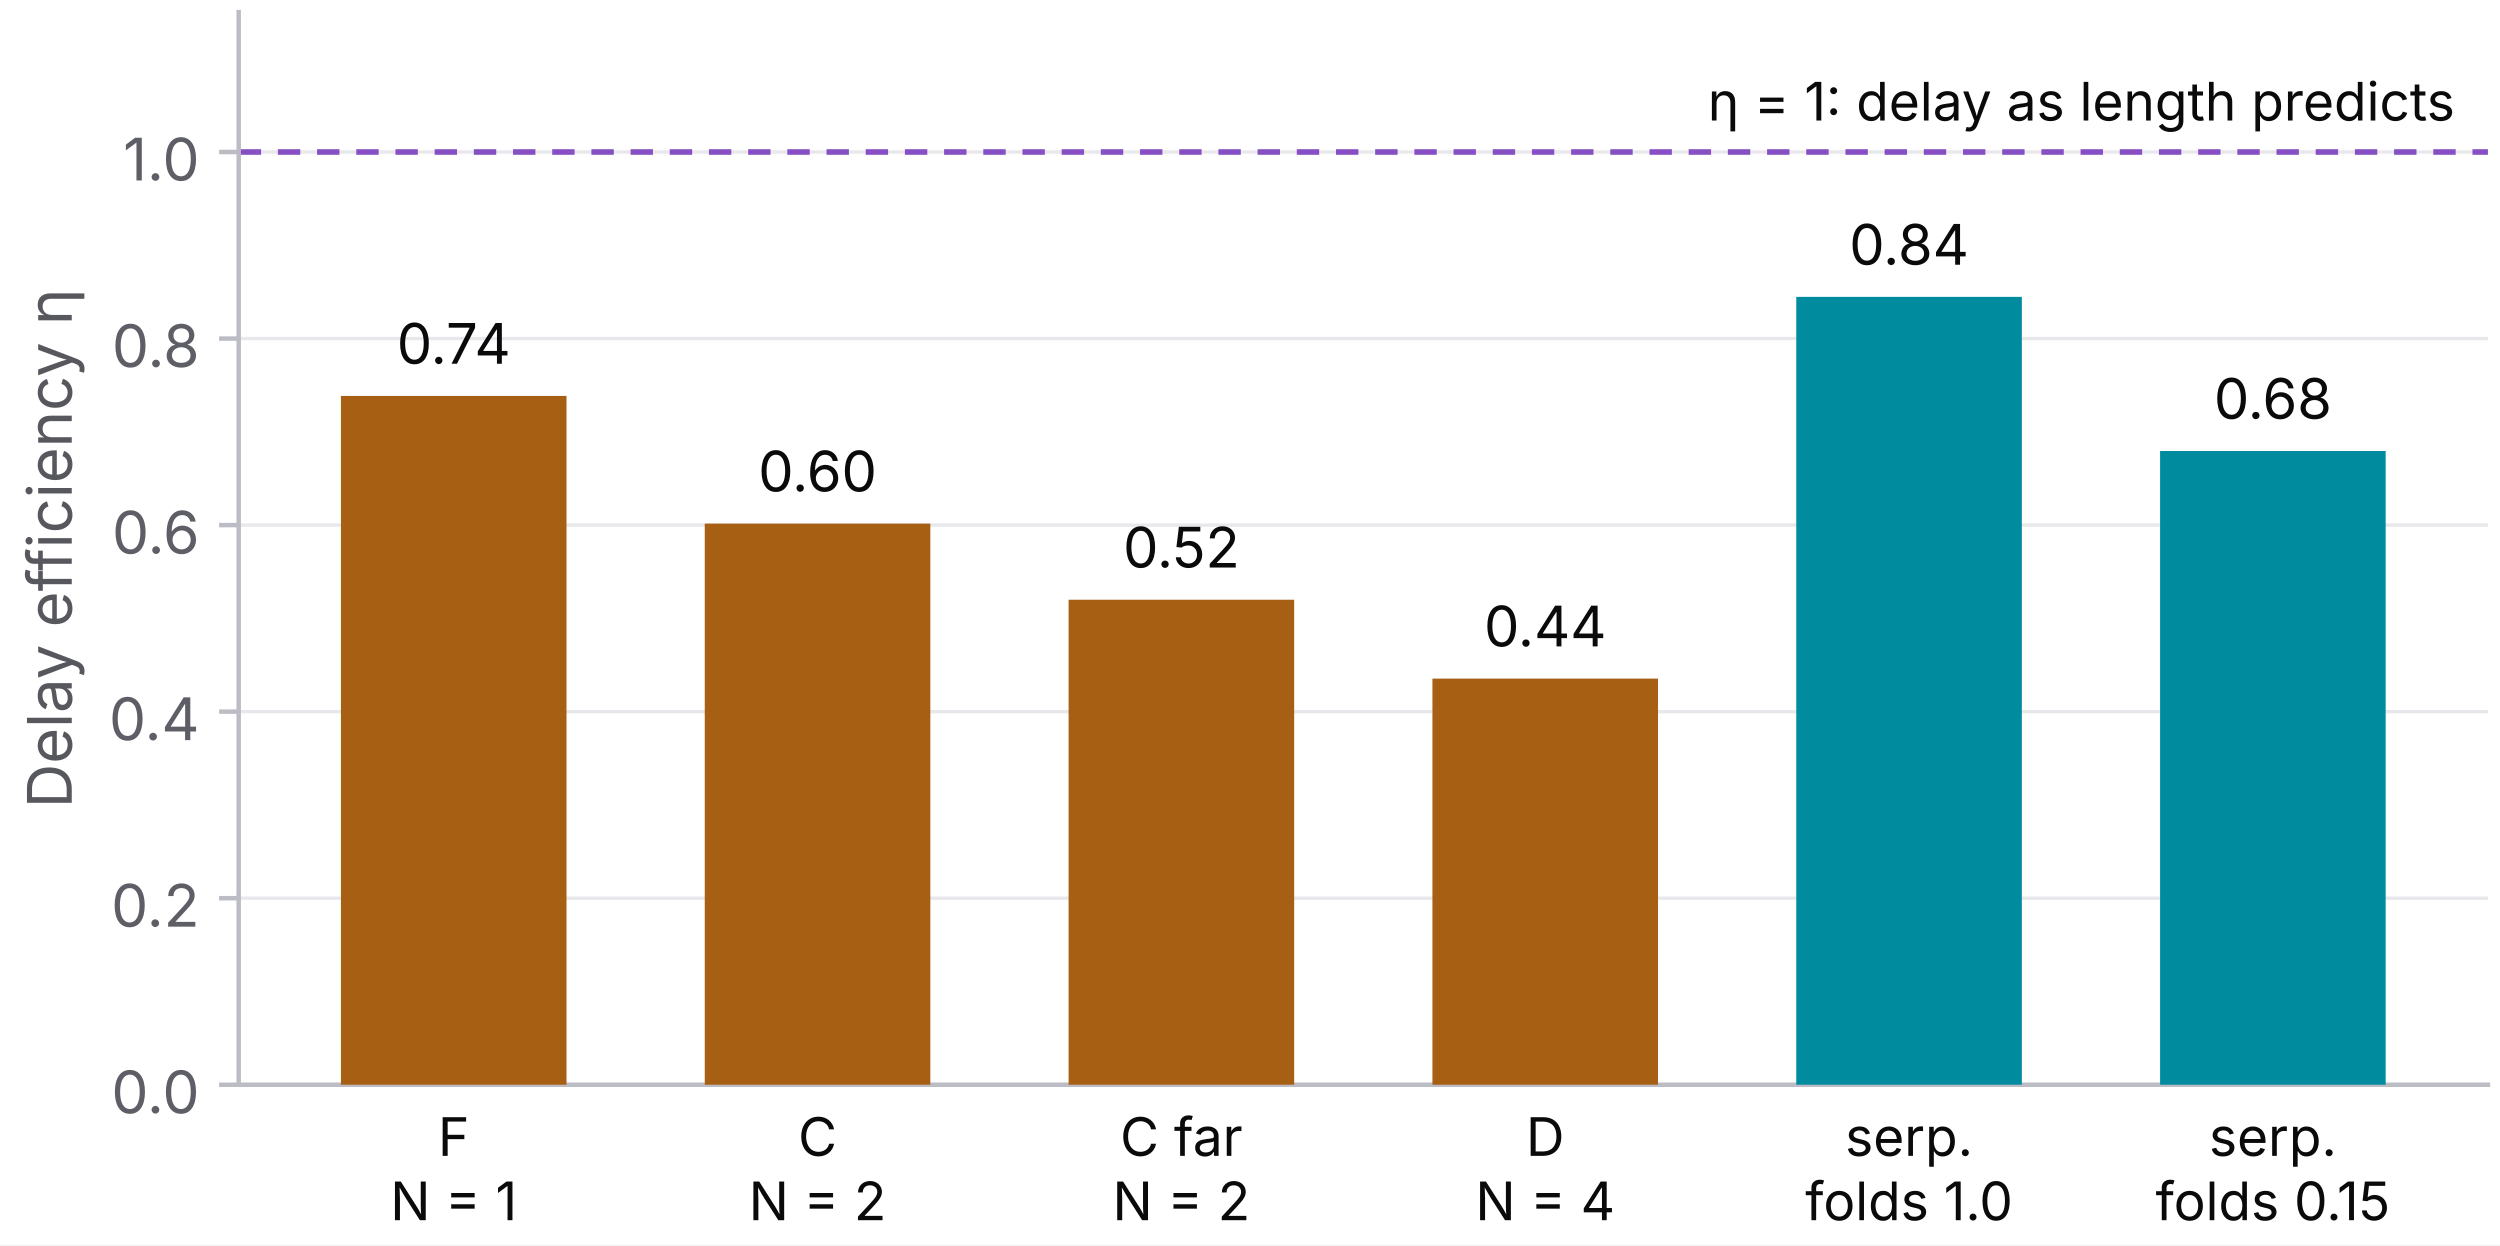
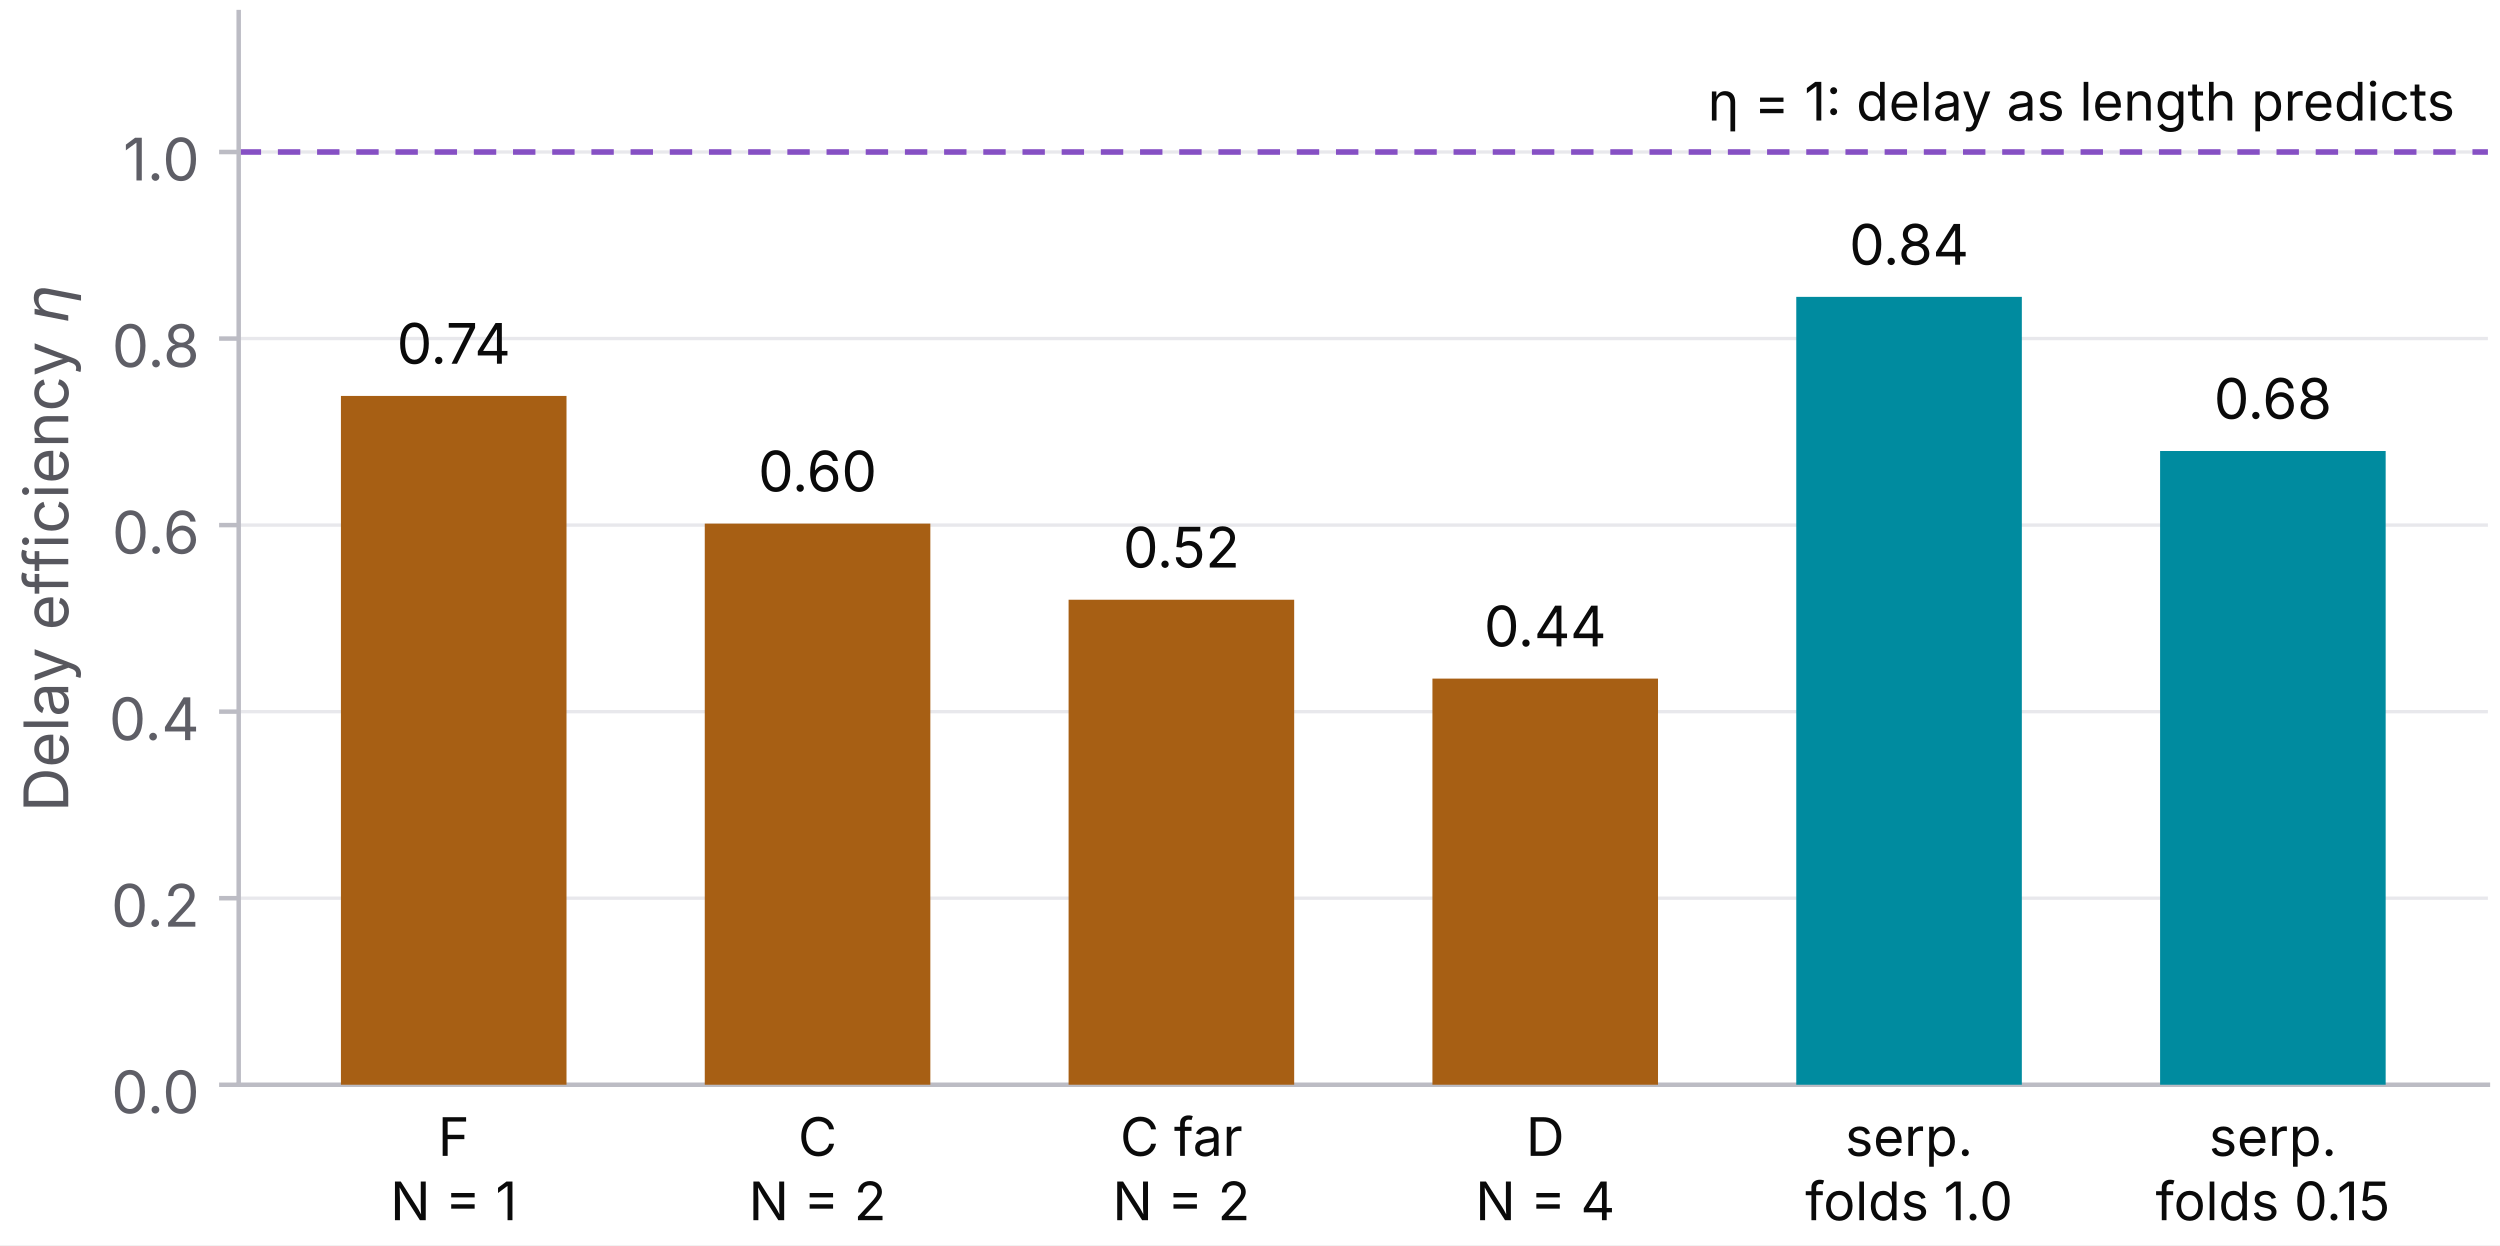
<svg xmlns="http://www.w3.org/2000/svg" xmlns:xlink="http://www.w3.org/1999/xlink" width="446.556pt" height="222.41pt" viewBox="0 0 446.556 222.41" version="1.1">
  <defs>
    <style type="text/css">*{stroke-linejoin: round; stroke-linecap: butt}</style>
  </defs>
  <g id="figure_1">
    <g id="patch_1">
      <path d="M 0 222.41  L 446.556 222.41  L 446.556 0  L 0 0  z " style="fill: #ffffff" />
    </g>
    <g id="axes_1">
      <g id="patch_2">
        <path d="M 42.636 193.761  L 444.396 193.761  L 444.396 2.16  L 42.636 2.16  z " style="fill: #ffffff" />
      </g>
      <g id="matplotlib.axis_1">
        <g id="xtick_1">
          <g id="line2d_1" />
          <g id="text_1">
            <text style="font-size: 9.5px; font-family: 'Inter'; fill: #0a0a0a" transform="translate(78.24061 206.4638)">F</text>
            <text style="font-size: 9.5px; font-family: 'Inter'; fill: #0a0a0a" transform="translate(69.71956 217.9584)">N = 1</text>
          </g>
        </g>
        <g id="xtick_2">
          <g id="line2d_2" />
          <g id="text_2">
            <text style="font-size: 9.5px; font-family: 'Inter'; fill: #0a0a0a" transform="translate(142.5635 206.4638)">C</text>
            <text style="font-size: 9.5px; font-family: 'Inter'; fill: #0a0a0a" transform="translate(133.7434 217.9584)">N = 2</text>
          </g>
        </g>
        <g id="xtick_3">
          <g id="line2d_3" />
          <g id="text_3">
            <text style="font-size: 9.5px; font-family: 'Inter'; fill: #0a0a0a" transform="translate(200.0769 206.4638)">C far</text>
            <text style="font-size: 9.5px; font-family: 'Inter'; fill: #0a0a0a" transform="translate(198.7321 217.9584)">N = 2</text>
          </g>
        </g>
        <g id="xtick_4">
          <g id="line2d_4" />
          <g id="text_4">
            <text style="font-size: 9.5px; font-family: 'Inter'; fill: #0a0a0a" transform="translate(272.5825 206.4638)">D</text>
            <text style="font-size: 9.5px; font-family: 'Inter'; fill: #0a0a0a" transform="translate(263.5493 217.9584)">N = 4</text>
          </g>
        </g>
        <g id="xtick_5">
          <g id="line2d_5" />
          <g id="text_5">
            <text style="font-size: 9.5px; font-family: 'Inter'; fill: #0a0a0a" transform="translate(329.5837 206.4638)">serp.</text>
            <text style="font-size: 9.5px; font-family: 'Inter'; fill: #0a0a0a" transform="translate(322.452 217.9584)">folds 1.0</text>
          </g>
        </g>
        <g id="xtick_6">
          <g id="line2d_6" />
          <g id="text_6">
            <text style="font-size: 9.5px; font-family: 'Inter'; fill: #0a0a0a" transform="translate(394.5724 206.4638)">serp.</text>
            <text style="font-size: 9.5px; font-family: 'Inter'; fill: #0a0a0a" transform="translate(385.0331 217.9584)">folds 0.15</text>
          </g>
        </g>
      </g>
      <g id="matplotlib.axis_2">
        <g id="ytick_1">
          <g id="line2d_7">
-             <path d="M 42.636 193.761  L 444.396 193.761  " clip-path="url(#p8326fa3e77)" style="fill: none; stroke: #e8e8ec; stroke-width: 0.6; stroke-linecap: round" />
+             <path d="M 42.636 193.761  L 444.396 193.761  " clip-path="url(#p69364e3d2e)" style="fill: none; stroke: #e8e8ec; stroke-width: 0.6; stroke-linecap: round" />
          </g>
          <g id="line2d_8">
            <defs>
-               <path id="m085fc61b47" d="M 0 0  L -3.5 0  " style="stroke: #bcbcc4; stroke-width: 0.8" />
+               <path id="mea598323e8" d="M 0 0  L -3.5 0  " style="stroke: #bcbcc4; stroke-width: 0.8" />
            </defs>
            <g>
-               <use xlink:href="#m085fc61b47" x="42.636" y="193.761" style="fill: #bcbcc4; stroke: #bcbcc4; stroke-width: 0.8" />
+               <use xlink:href="#mea598323e8" x="42.636" y="193.761" style="fill: #bcbcc4; stroke: #bcbcc4; stroke-width: 0.8" />
            </g>
          </g>
          <g id="text_7">
            <text style="font-size: 10.5px; font-family: 'Inter'; text-anchor: end; fill: #5e5e66" x="35.636" y="198.847" transform="rotate(-0 35.63629 198.8466)">0.0</text>
          </g>
        </g>
        <g id="ytick_2">
          <g id="line2d_9">
-             <path d="M 42.636 160.439  L 444.396 160.439  " clip-path="url(#p8326fa3e77)" style="fill: none; stroke: #e8e8ec; stroke-width: 0.6; stroke-linecap: round" />
+             <path d="M 42.636 160.439  L 444.396 160.439  " clip-path="url(#p69364e3d2e)" style="fill: none; stroke: #e8e8ec; stroke-width: 0.6; stroke-linecap: round" />
          </g>
          <g id="line2d_10">
            <g>
-               <use xlink:href="#m085fc61b47" x="42.636" y="160.439" style="fill: #bcbcc4; stroke: #bcbcc4; stroke-width: 0.8" />
+               <use xlink:href="#mea598323e8" x="42.636" y="160.439" style="fill: #bcbcc4; stroke: #bcbcc4; stroke-width: 0.8" />
            </g>
          </g>
          <g id="text_8">
            <text style="font-size: 10.5px; font-family: 'Inter'; text-anchor: end; fill: #5e5e66" x="35.636" y="165.525" transform="rotate(-0 35.63629 165.5247)">0.2</text>
          </g>
        </g>
        <g id="ytick_3">
          <g id="line2d_11">
-             <path d="M 42.636 127.117  L 444.396 127.117  " clip-path="url(#p8326fa3e77)" style="fill: none; stroke: #e8e8ec; stroke-width: 0.6; stroke-linecap: round" />
+             <path d="M 42.636 127.117  L 444.396 127.117  " clip-path="url(#p69364e3d2e)" style="fill: none; stroke: #e8e8ec; stroke-width: 0.6; stroke-linecap: round" />
          </g>
          <g id="line2d_12">
            <g>
-               <use xlink:href="#m085fc61b47" x="42.636" y="127.117" style="fill: #bcbcc4; stroke: #bcbcc4; stroke-width: 0.8" />
+               <use xlink:href="#mea598323e8" x="42.636" y="127.117" style="fill: #bcbcc4; stroke: #bcbcc4; stroke-width: 0.8" />
            </g>
          </g>
          <g id="text_9">
            <text style="font-size: 10.5px; font-family: 'Inter'; text-anchor: end; fill: #5e5e66" x="35.636" y="132.203" transform="rotate(-0 35.63629 132.2029)">0.4</text>
          </g>
        </g>
        <g id="ytick_4">
          <g id="line2d_13">
-             <path d="M 42.636 93.795  L 444.396 93.795  " clip-path="url(#p8326fa3e77)" style="fill: none; stroke: #e8e8ec; stroke-width: 0.6; stroke-linecap: round" />
+             <path d="M 42.636 93.795  L 444.396 93.795  " clip-path="url(#p69364e3d2e)" style="fill: none; stroke: #e8e8ec; stroke-width: 0.6; stroke-linecap: round" />
          </g>
          <g id="line2d_14">
            <g>
-               <use xlink:href="#m085fc61b47" x="42.636" y="93.795" style="fill: #bcbcc4; stroke: #bcbcc4; stroke-width: 0.8" />
+               <use xlink:href="#mea598323e8" x="42.636" y="93.795" style="fill: #bcbcc4; stroke: #bcbcc4; stroke-width: 0.8" />
            </g>
          </g>
          <g id="text_10">
            <text style="font-size: 10.5px; font-family: 'Inter'; text-anchor: end; fill: #5e5e66" x="35.636" y="98.881" transform="rotate(-0 35.63629 98.88103)">0.6</text>
          </g>
        </g>
        <g id="ytick_5">
          <g id="line2d_15">
-             <path d="M 42.636 60.473  L 444.396 60.473  " clip-path="url(#p8326fa3e77)" style="fill: none; stroke: #e8e8ec; stroke-width: 0.6; stroke-linecap: round" />
+             <path d="M 42.636 60.473  L 444.396 60.473  " clip-path="url(#p69364e3d2e)" style="fill: none; stroke: #e8e8ec; stroke-width: 0.6; stroke-linecap: round" />
          </g>
          <g id="line2d_16">
            <g>
-               <use xlink:href="#m085fc61b47" x="42.636" y="60.473" style="fill: #bcbcc4; stroke: #bcbcc4; stroke-width: 0.8" />
+               <use xlink:href="#mea598323e8" x="42.636" y="60.473" style="fill: #bcbcc4; stroke: #bcbcc4; stroke-width: 0.8" />
            </g>
          </g>
          <g id="text_11">
            <text style="font-size: 10.5px; font-family: 'Inter'; text-anchor: end; fill: #5e5e66" x="35.636" y="65.559" transform="rotate(-0 35.63629 65.55918)">0.8</text>
          </g>
        </g>
        <g id="ytick_6">
          <g id="line2d_17">
-             <path d="M 42.636 27.151  L 444.396 27.151  " clip-path="url(#p8326fa3e77)" style="fill: none; stroke: #e8e8ec; stroke-width: 0.6; stroke-linecap: round" />
+             <path d="M 42.636 27.151  L 444.396 27.151  " clip-path="url(#p69364e3d2e)" style="fill: none; stroke: #e8e8ec; stroke-width: 0.6; stroke-linecap: round" />
          </g>
          <g id="line2d_18">
            <g>
-               <use xlink:href="#m085fc61b47" x="42.636" y="27.151" style="fill: #bcbcc4; stroke: #bcbcc4; stroke-width: 0.8" />
+               <use xlink:href="#mea598323e8" x="42.636" y="27.151" style="fill: #bcbcc4; stroke: #bcbcc4; stroke-width: 0.8" />
            </g>
          </g>
          <g id="text_12">
            <text style="font-size: 10.5px; font-family: 'Inter'; text-anchor: end; fill: #5e5e66" x="35.636" y="32.237" transform="rotate(-0 35.63629 32.23732)">1.0</text>
          </g>
        </g>
        <g id="text_13">
-           <text style="font-size: 11px; font-family: 'Inter'; text-anchor: middle; fill: #57575e" x="12.816" y="97.96" transform="rotate(-90 12.81625 97.96032)">Delay efficiency η</text>
+           <g style="fill: #57575e" transform="translate(12.81625 145.0403) rotate(-90)">
+             <text>
+               <tspan x="0" y="-0.625" style="font-size: 11px; font-family: 'Inter'; fill: #57575e">D</tspan>
+               <tspan x="7.938" y="-0.625" style="font-size: 11px; font-family: 'Inter'; fill: #57575e">e</tspan>
+               <tspan x="14.352" y="-0.625" style="font-size: 11px; font-family: 'Inter'; fill: #57575e">l</tspan>
+               <tspan x="17.016" y="-0.625" style="font-size: 11px; font-family: 'Inter'; fill: #57575e">a</tspan>
+               <tspan x="23.192" y="-0.625" style="font-size: 11px; font-family: 'Inter'; fill: #57575e">y</tspan>
+               <tspan x="29.375" y="-0.625" style="font-size: 11px; font-family: 'Inter'; fill: #57575e"> </tspan>
+               <tspan x="32.468" y="-0.625" style="font-size: 11px; font-family: 'Inter'; fill: #57575e">e</tspan>
+               <tspan x="38.881" y="-0.625" style="font-size: 11px; font-family: 'Inter'; fill: #57575e">f</tspan>
+               <tspan x="42.953" y="-0.625" style="font-size: 11px; font-family: 'Inter'; fill: #57575e">f</tspan>
+               <tspan x="47.024" y="-0.625" style="font-size: 11px; font-family: 'Inter'; fill: #57575e">i</tspan>
+               <tspan x="49.688" y="-0.625" style="font-size: 11px; font-family: 'Inter'; fill: #57575e">c</tspan>
+               <tspan x="55.972" y="-0.625" style="font-size: 11px; font-family: 'Inter'; fill: #57575e">i</tspan>
+               <tspan x="58.636" y="-0.625" style="font-size: 11px; font-family: 'Inter'; fill: #57575e">e</tspan>
+               <tspan x="65.049" y="-0.625" style="font-size: 11px; font-family: 'Inter'; fill: #57575e">n</tspan>
+               <tspan x="71.548" y="-0.625" style="font-size: 11px; font-family: 'Inter'; fill: #57575e">c</tspan>
+               <tspan x="77.833" y="-0.625" style="font-size: 11px; font-family: 'Inter'; fill: #57575e">y</tspan>
+               <tspan x="84.015" y="-0.625" style="font-size: 11px; font-family: 'Inter'; fill: #57575e"> </tspan>
+               <tspan x="87.108" y="-0.625" style="font-style: oblique; font-size: 11px; font-family: 'DejaVu Sans'; fill: #57575e">η</tspan>
+             </text>
+           </g>
        </g>
      </g>
      <g id="line2d_19">
-         <path d="M 42.636 27.151  L 444.396 27.151  " clip-path="url(#p8326fa3e77)" style="fill: none; stroke-dasharray: 4,3; stroke-dashoffset: 0; stroke: #8650c4" />
+         <path d="M 42.636 27.151  L 444.396 27.151  " clip-path="url(#p69364e3d2e)" style="fill: none; stroke-dasharray: 4,3; stroke-dashoffset: 0; stroke: #8650c4" />
      </g>
      <g id="patch_3">
        <path d="M 42.636 193.761  L 42.636 2.16  " style="fill: none; stroke: #bcbcc4; stroke-width: 0.8; stroke-linejoin: miter; stroke-linecap: square" />
      </g>
      <g id="patch_4">
        <path d="M 42.636 193.761  L 444.396 193.761  " style="fill: none; stroke: #bcbcc4; stroke-width: 0.8; stroke-linejoin: miter; stroke-linecap: square" />
      </g>
      <g id="patch_5">
-         <path d="M 60.898 193.761  L 101.191 193.761  L 101.191 70.722  L 60.898 70.722  z " clip-path="url(#p8326fa3e77)" style="fill: #a75f14" />
+         <path d="M 60.898 193.761  L 101.191 193.761  L 101.191 70.722  L 60.898 70.722  z " clip-path="url(#p69364e3d2e)" style="fill: #a75f14" />
      </g>
      <g id="text_14">
        <text style="font-size: 10px; font-family: 'Inter'; text-anchor: middle; fill: #0a0a0a" x="81.045" y="64.978" transform="rotate(-0 81.0446 64.978)">0.74</text>
      </g>
      <g id="patch_6">
-         <path d="M 125.887 193.761  L 166.18 193.761  L 166.18 93.525  L 125.887 93.525  z " clip-path="url(#p8326fa3e77)" style="fill: #a75f14" />
+         <path d="M 125.887 193.761  L 166.18 193.761  L 166.18 93.525  L 125.887 93.525  z " clip-path="url(#p69364e3d2e)" style="fill: #a75f14" />
      </g>
      <g id="text_15">
        <text style="font-size: 10px; font-family: 'Inter'; text-anchor: middle; fill: #0a0a0a" x="146.033" y="87.781" transform="rotate(-0 146.0333 87.78093)">0.60</text>
      </g>
      <g id="patch_7">
-         <path d="M 190.875 193.761  L 231.168 193.761  L 231.168 107.121  L 190.875 107.121  z " clip-path="url(#p8326fa3e77)" style="fill: #a75f14" />
+         <path d="M 190.875 193.761  L 231.168 193.761  L 231.168 107.121  L 190.875 107.121  z " clip-path="url(#p69364e3d2e)" style="fill: #a75f14" />
      </g>
      <g id="text_16">
        <text style="font-size: 10px; font-family: 'Inter'; text-anchor: middle; fill: #0a0a0a" x="211.022" y="101.377" transform="rotate(-0 211.022 101.3767)">0.52</text>
      </g>
      <g id="patch_8">
-         <path d="M 255.864 193.761  L 296.157 193.761  L 296.157 121.209  L 255.864 121.209  z " clip-path="url(#p8326fa3e77)" style="fill: #a75f14" />
+         <path d="M 255.864 193.761  L 296.157 193.761  L 296.157 121.209  L 255.864 121.209  z " clip-path="url(#p69364e3d2e)" style="fill: #a75f14" />
      </g>
      <g id="text_17">
        <text style="font-size: 10px; font-family: 'Inter'; text-anchor: middle; fill: #0a0a0a" x="276.011" y="115.464" transform="rotate(-0 276.0106 115.4642)">0.44</text>
      </g>
      <g id="patch_9">
-         <path d="M 320.853 193.761  L 361.146 193.761  L 361.146 53.031  L 320.853 53.031  z " clip-path="url(#p8326fa3e77)" style="fill: #008b9f" />
+         <path d="M 320.853 193.761  L 361.146 193.761  L 361.146 53.031  L 320.853 53.031  z " clip-path="url(#p69364e3d2e)" style="fill: #008b9f" />
      </g>
      <g id="text_18">
        <text style="font-size: 10px; font-family: 'Inter'; text-anchor: middle; fill: #0a0a0a" x="340.999" y="47.286" transform="rotate(-0 340.9993 47.28632)">0.84</text>
      </g>
      <g id="patch_10">
-         <path d="M 385.841 193.761  L 426.134 193.761  L 426.134 80.558  L 385.841 80.558  z " clip-path="url(#p8326fa3e77)" style="fill: #008b9f" />
+         <path d="M 385.841 193.761  L 426.134 193.761  L 426.134 80.558  L 385.841 80.558  z " clip-path="url(#p69364e3d2e)" style="fill: #008b9f" />
      </g>
      <g id="text_19">
        <text style="font-size: 10px; font-family: 'Inter'; text-anchor: middle; fill: #0a0a0a" x="405.988" y="74.814" transform="rotate(-0 405.988 74.81411)">0.68</text>
      </g>
      <g id="text_20">
        <text style="font-size: 9.5px; font-family: 'Inter'; text-anchor: end; fill: #0a0a0a" x="438.482" y="21.528" transform="rotate(-0 438.4823 21.5277)">η = 1: delay as length predicts</text>
      </g>
    </g>
  </g>
  <defs>
-     <clipPath id="p8326fa3e77">
+     <clipPath id="p69364e3d2e">
      <rect x="42.636" y="2.16" width="401.76" height="191.601" />
    </clipPath>
  </defs>
</svg>
